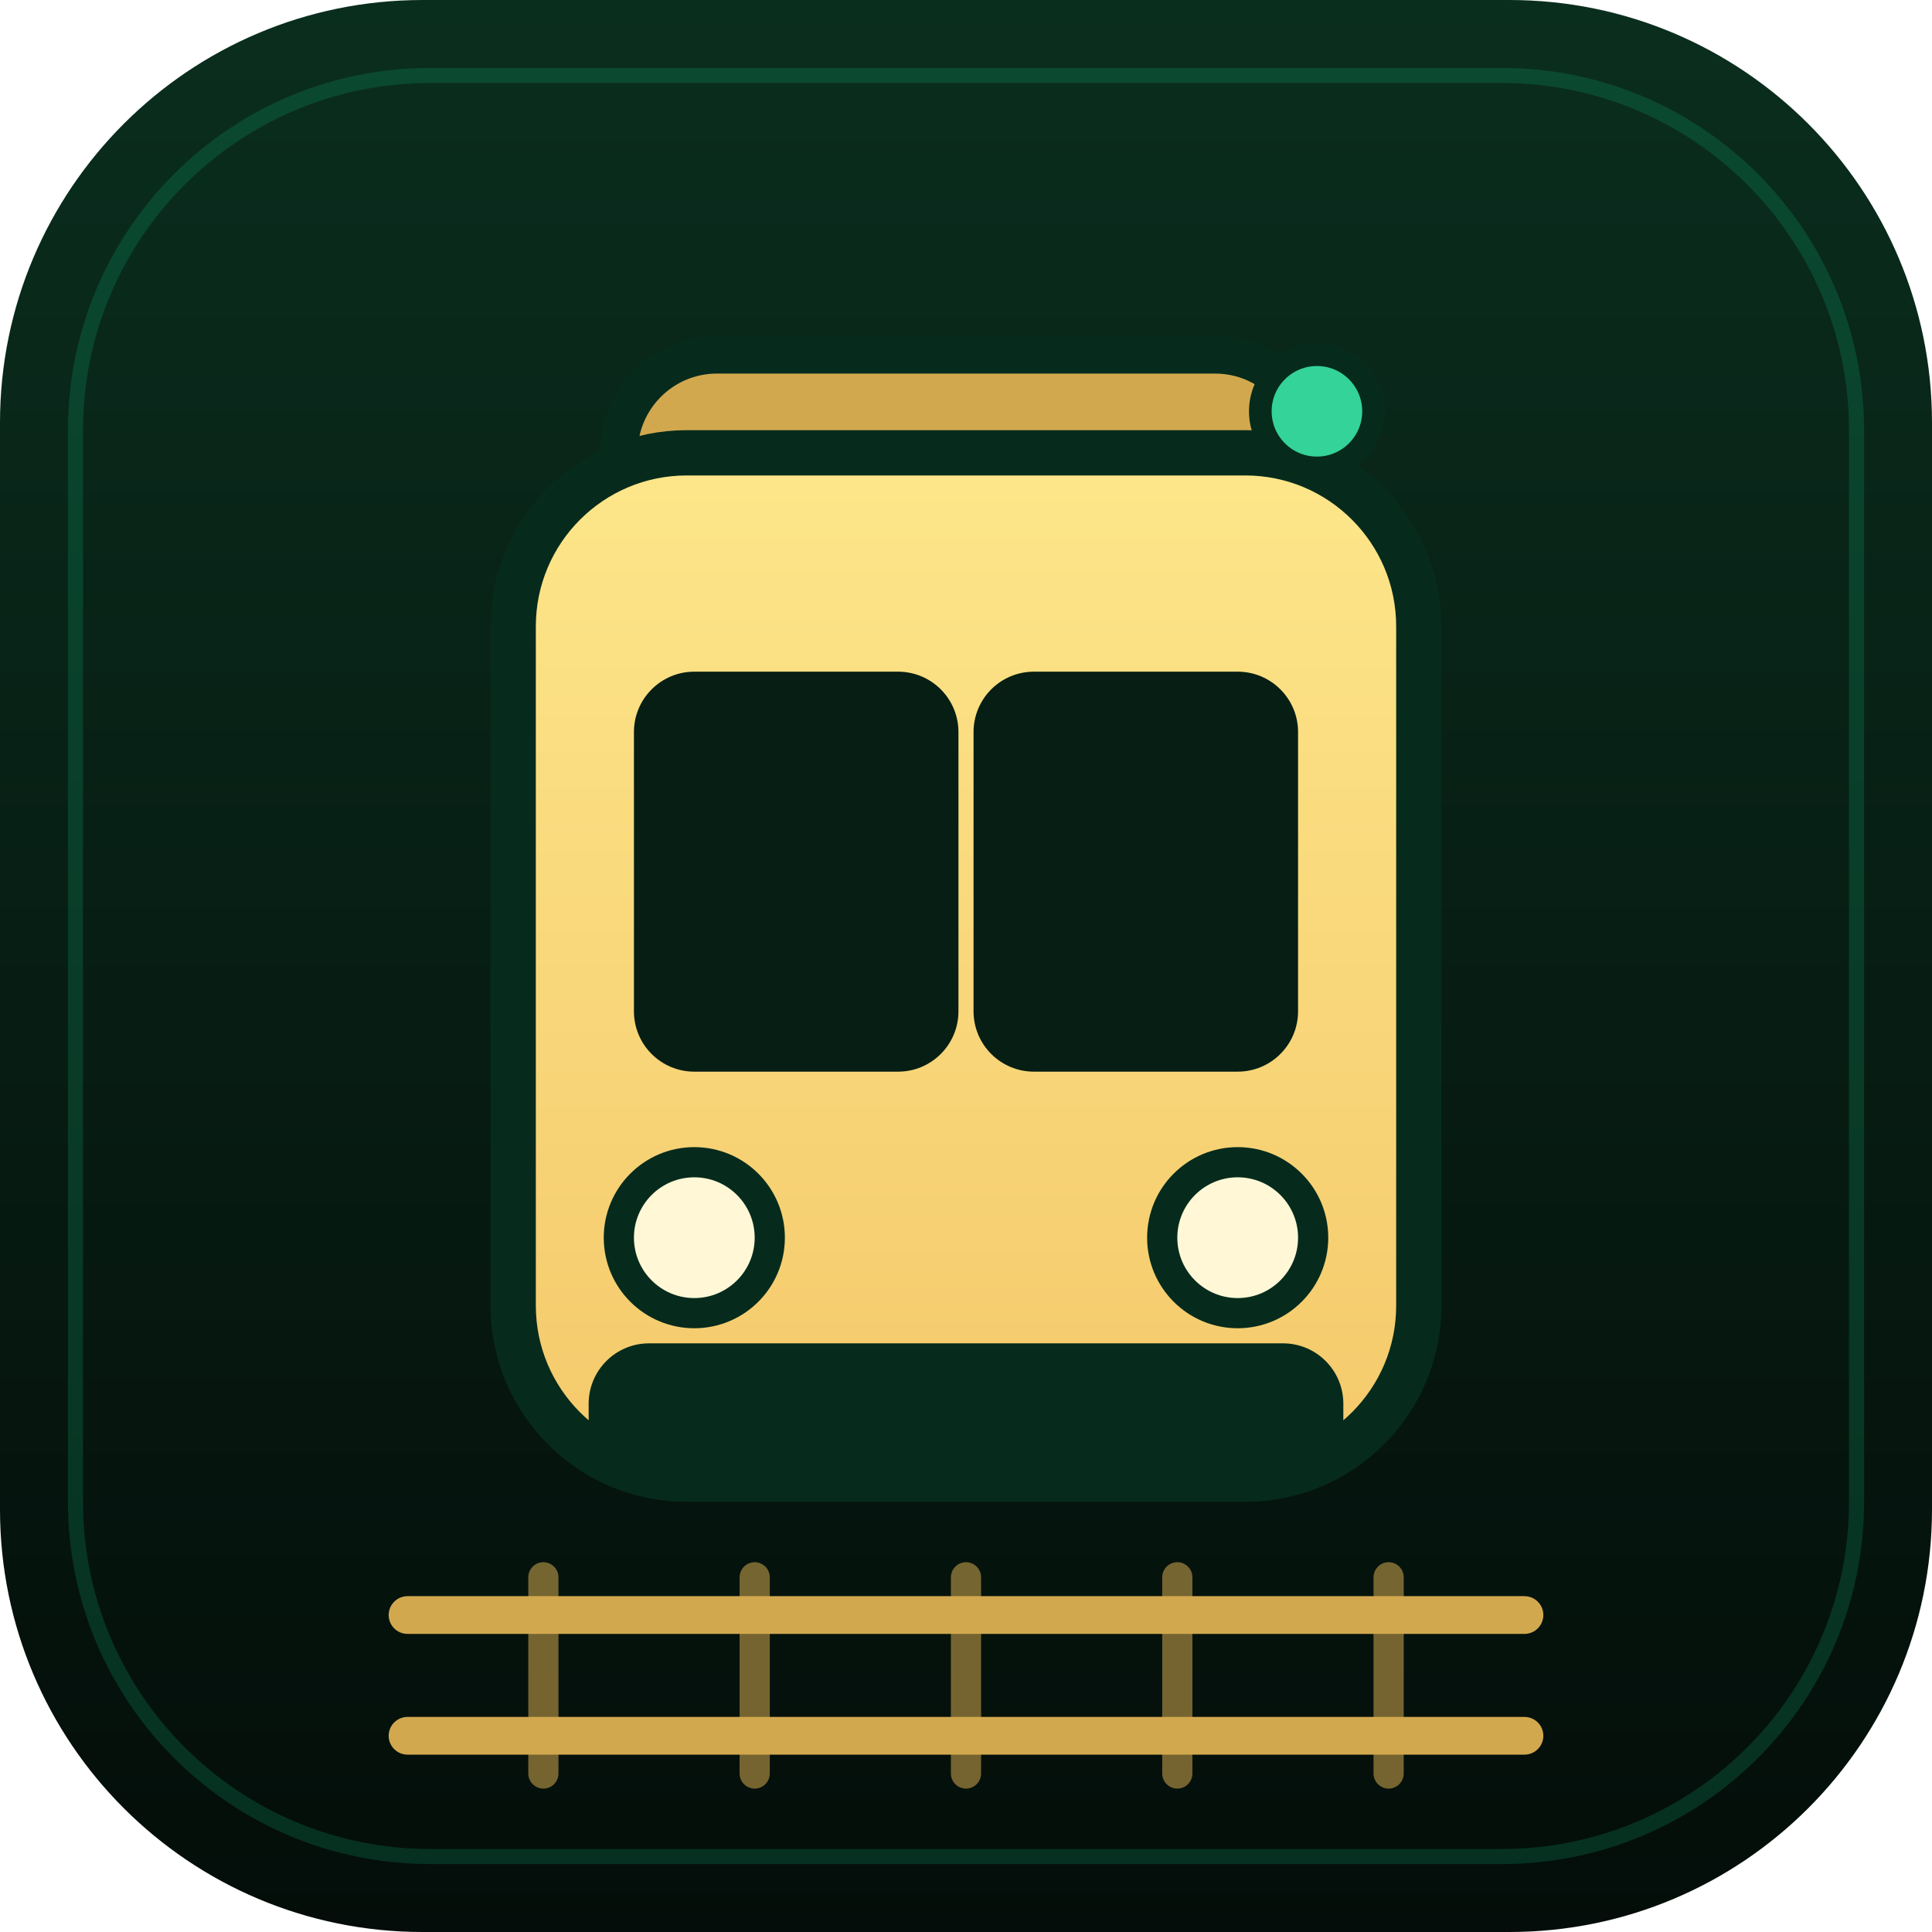
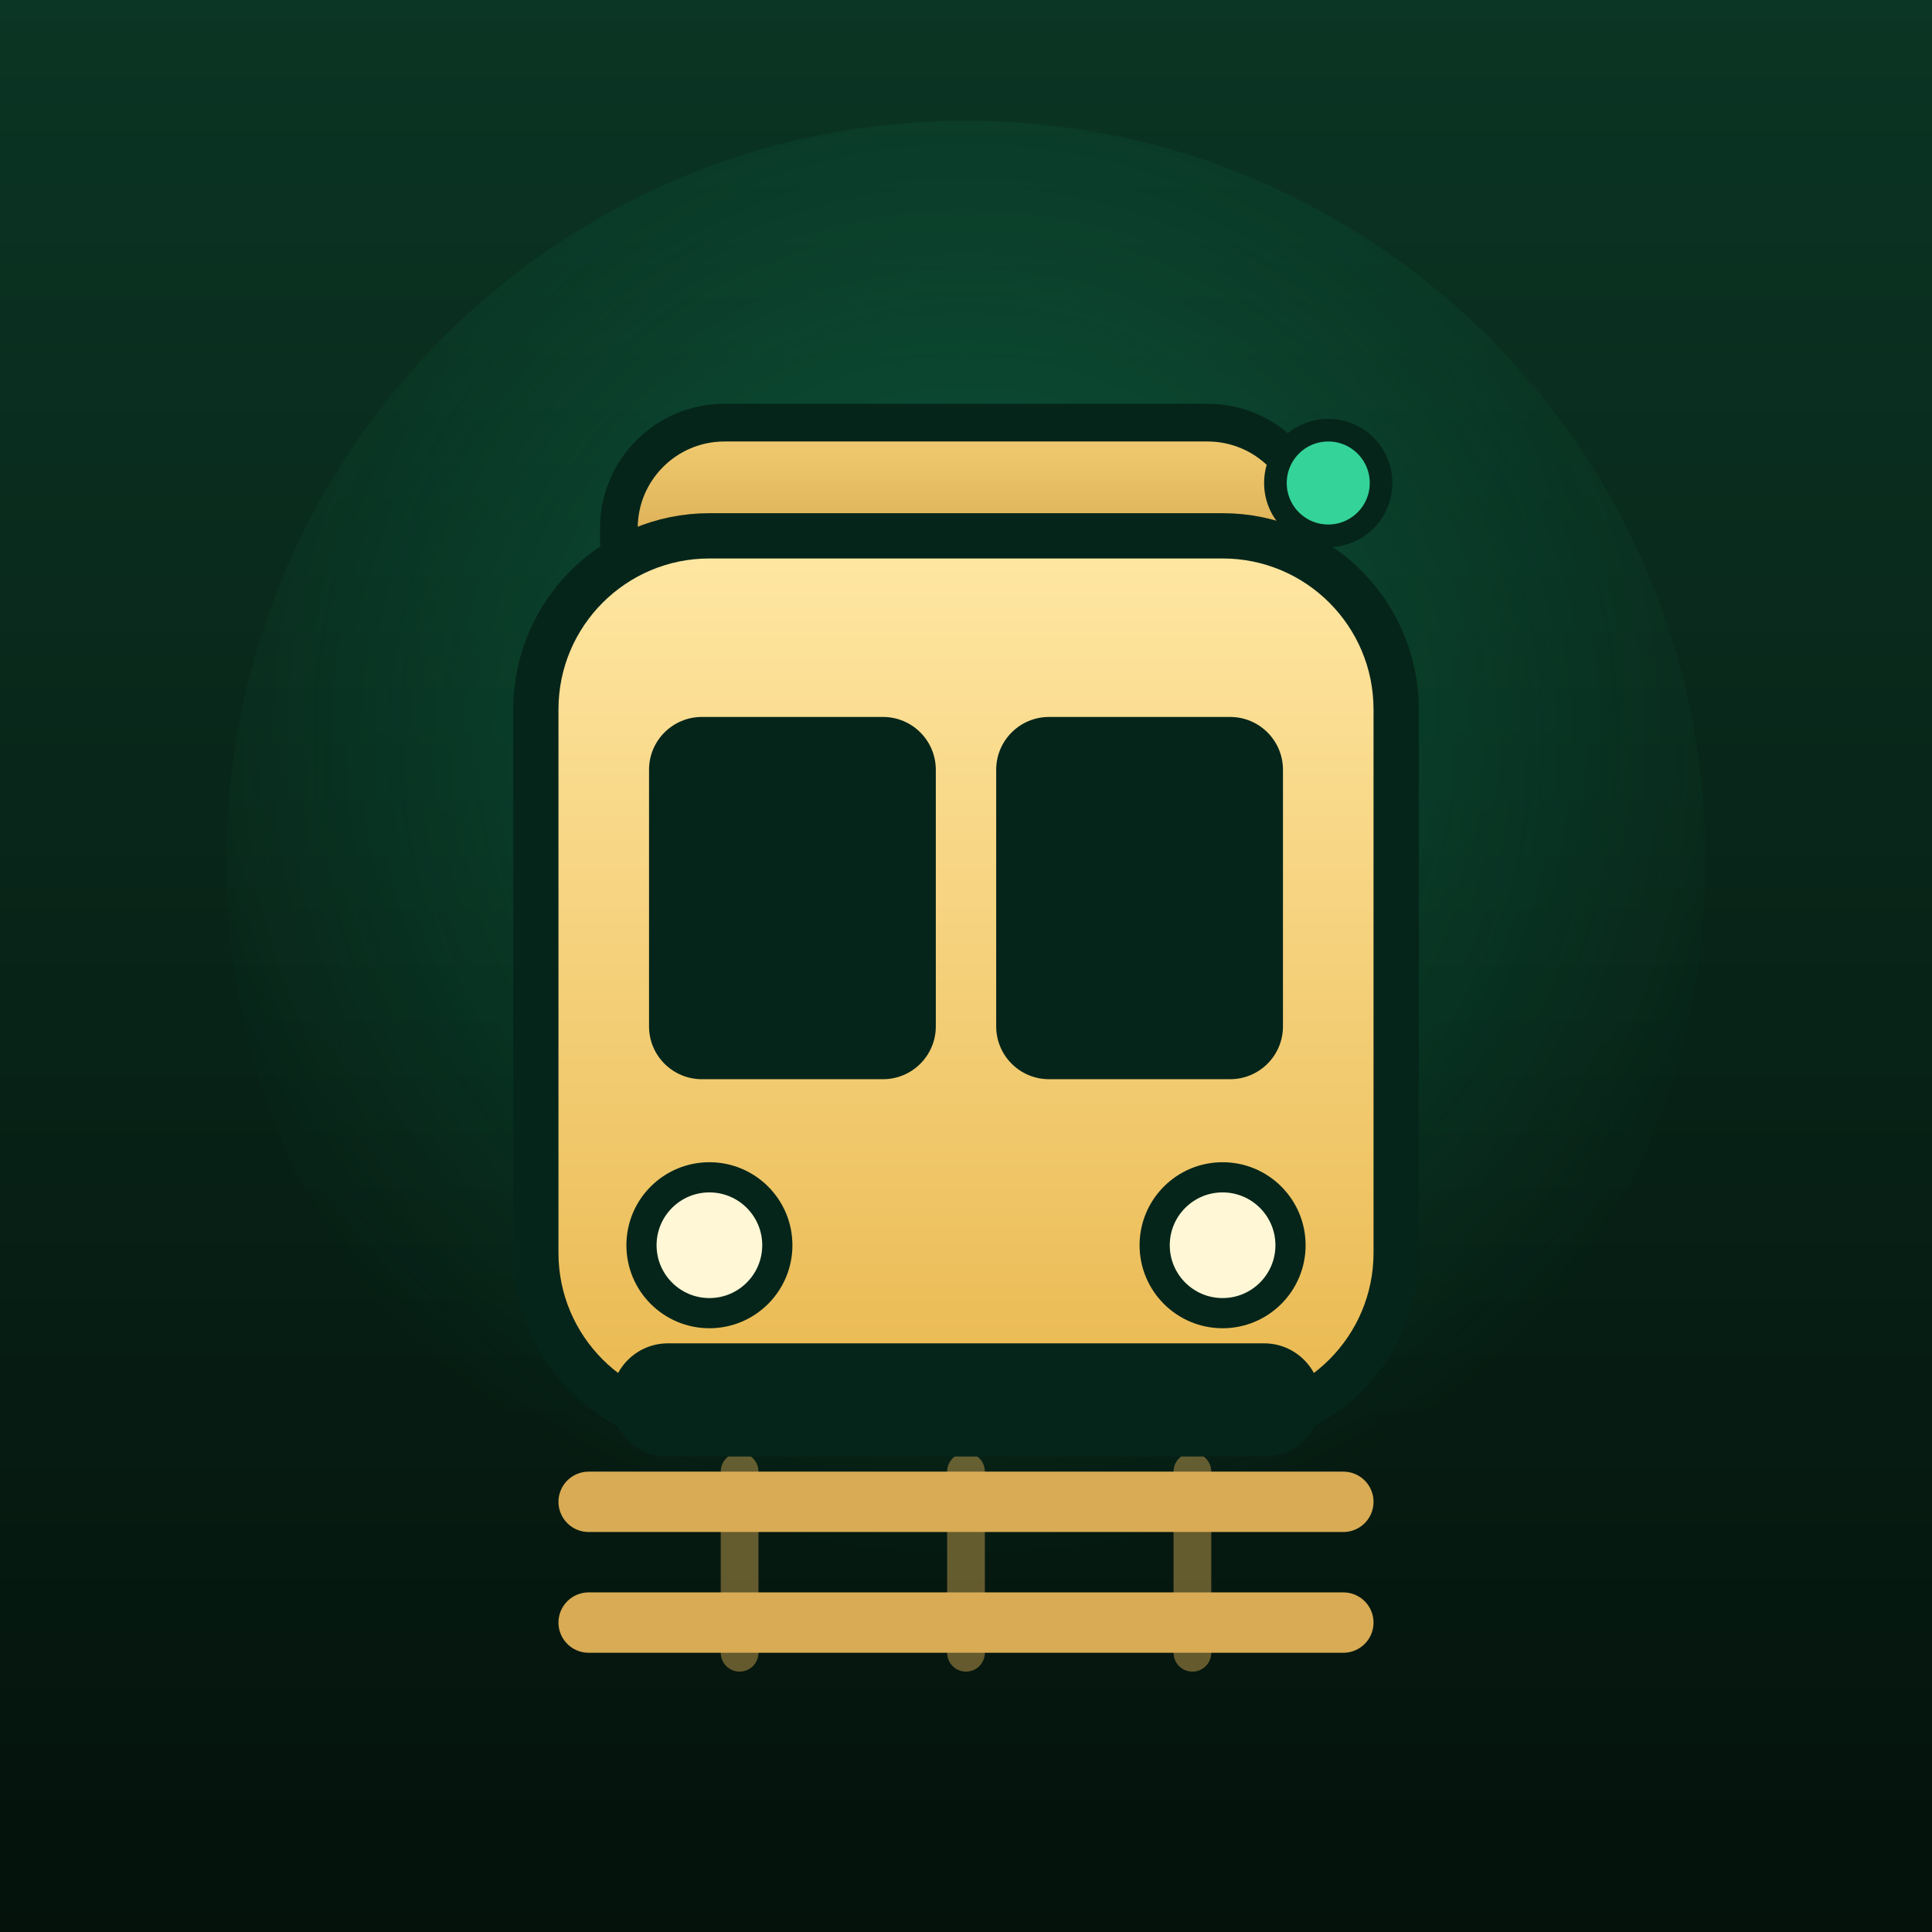
<svg xmlns="http://www.w3.org/2000/svg" viewBox="0 0 512 512" role="img" aria-label="Rail Hub">
  <defs>
    <linearGradient id="bg" x1="0" y1="0" x2="0" y2="1">
-       <stop offset="0" stop-color="#0a2e1e" />
-       <stop offset="1" stop-color="#040d09" />
+       <stop offset="0" stop-color="#0b3524" />
+       <stop offset="1" stop-color="#04120b" />
    </linearGradient>
-     <linearGradient id="body" x1="0" y1="0" x2="0" y2="1">
-       <stop offset="0" stop-color="#fde68a" />
-       <stop offset="1" stop-color="#f4c96b" />
+     <radialGradient id="glow" cx="50%" cy="42%" r="55%">
+       <stop offset="0" stop-color="#10b981" stop-opacity=".30" />
+       <stop offset="1" stop-color="#10b981" stop-opacity="0" />
+     </radialGradient>
+     <linearGradient id="gold" x1="0" y1="0" x2="0" y2="1">
+       <stop offset="0" stop-color="#ffe7a3" />
+       <stop offset="1" stop-color="#e9b84f" />
+     </linearGradient>
+     <linearGradient id="roof" x1="0" y1="0" x2="0" y2="1">
+       <stop offset="0" stop-color="#f3ce74" />
+       <stop offset="1" stop-color="#c9963c" />
    </linearGradient>
  </defs>
-   <rect width="512" height="512" rx="112" fill="url(#bg)" />
-   <rect x="20" y="20" width="472" height="472" rx="94" fill="none" stroke="#10b981" stroke-opacity=".2" stroke-width="4" />
-   <g stroke="#d2a84f" stroke-linecap="round">
-     <path d="M108 428h296M108 460h296" stroke-width="10" />
-     <path d="M144 418v52M200 418v52M256 418v52M312 418v52M368 418v52" stroke-width="8" opacity=".55" />
+   <rect width="512" height="512" fill="url(#bg)" />
+   <circle cx="256" cy="228" r="196" fill="url(#glow)" />
+   <g stroke="#d8ab54" stroke-linecap="round">
+     <path d="M156 398h200" stroke-width="16" />
+     <path d="M156 430h200" stroke-width="16" />
+     <path d="M196 390v48M256 390v48M316 390v48" stroke-width="10" opacity=".45" />
  </g>
-   <rect x="164" y="94" width="184" height="56" rx="26" fill="#d2a84f" stroke="#062b1c" stroke-width="10" />
-   <rect x="136" y="120" width="240" height="272" rx="46" fill="url(#body)" stroke="#062b1c" stroke-width="12" />
-   <rect x="168" y="178" width="86" height="106" rx="16" fill="#071e14" />
-   <rect x="258" y="178" width="86" height="106" rx="16" fill="#071e14" />
-   <circle cx="184" cy="328" r="20" fill="#fff7d6" stroke="#062b1c" stroke-width="8" />
-   <circle cx="328" cy="328" r="20" fill="#fff7d6" stroke="#062b1c" stroke-width="8" />
-   <rect x="156" y="356" width="200" height="36" rx="16" fill="#062b1c" />
-   <circle cx="349" cy="109" r="15" fill="#34d399" stroke="#062b1c" stroke-width="6" />
+   <rect x="164" y="112" width="184" height="58" rx="28" fill="url(#roof)" stroke="#06251a" stroke-width="10" />
+   <rect x="142" y="142" width="228" height="236" rx="46" fill="url(#gold)" stroke="#06251a" stroke-width="12" />
+   <rect x="172" y="190" width="76" height="96" rx="14" fill="#06251a" />
+   <rect x="264" y="190" width="76" height="96" rx="14" fill="#06251a" />
+   <circle cx="188" cy="330" r="18" fill="#fff7d6" stroke="#06251a" stroke-width="8" />
+   <circle cx="324" cy="330" r="18" fill="#fff7d6" stroke="#06251a" stroke-width="8" />
+   <rect x="162" y="356" width="188" height="30" rx="15" fill="#06251a" />
+   <circle cx="352" cy="128" r="14" fill="#34d399" stroke="#06251a" stroke-width="6" />
</svg>
